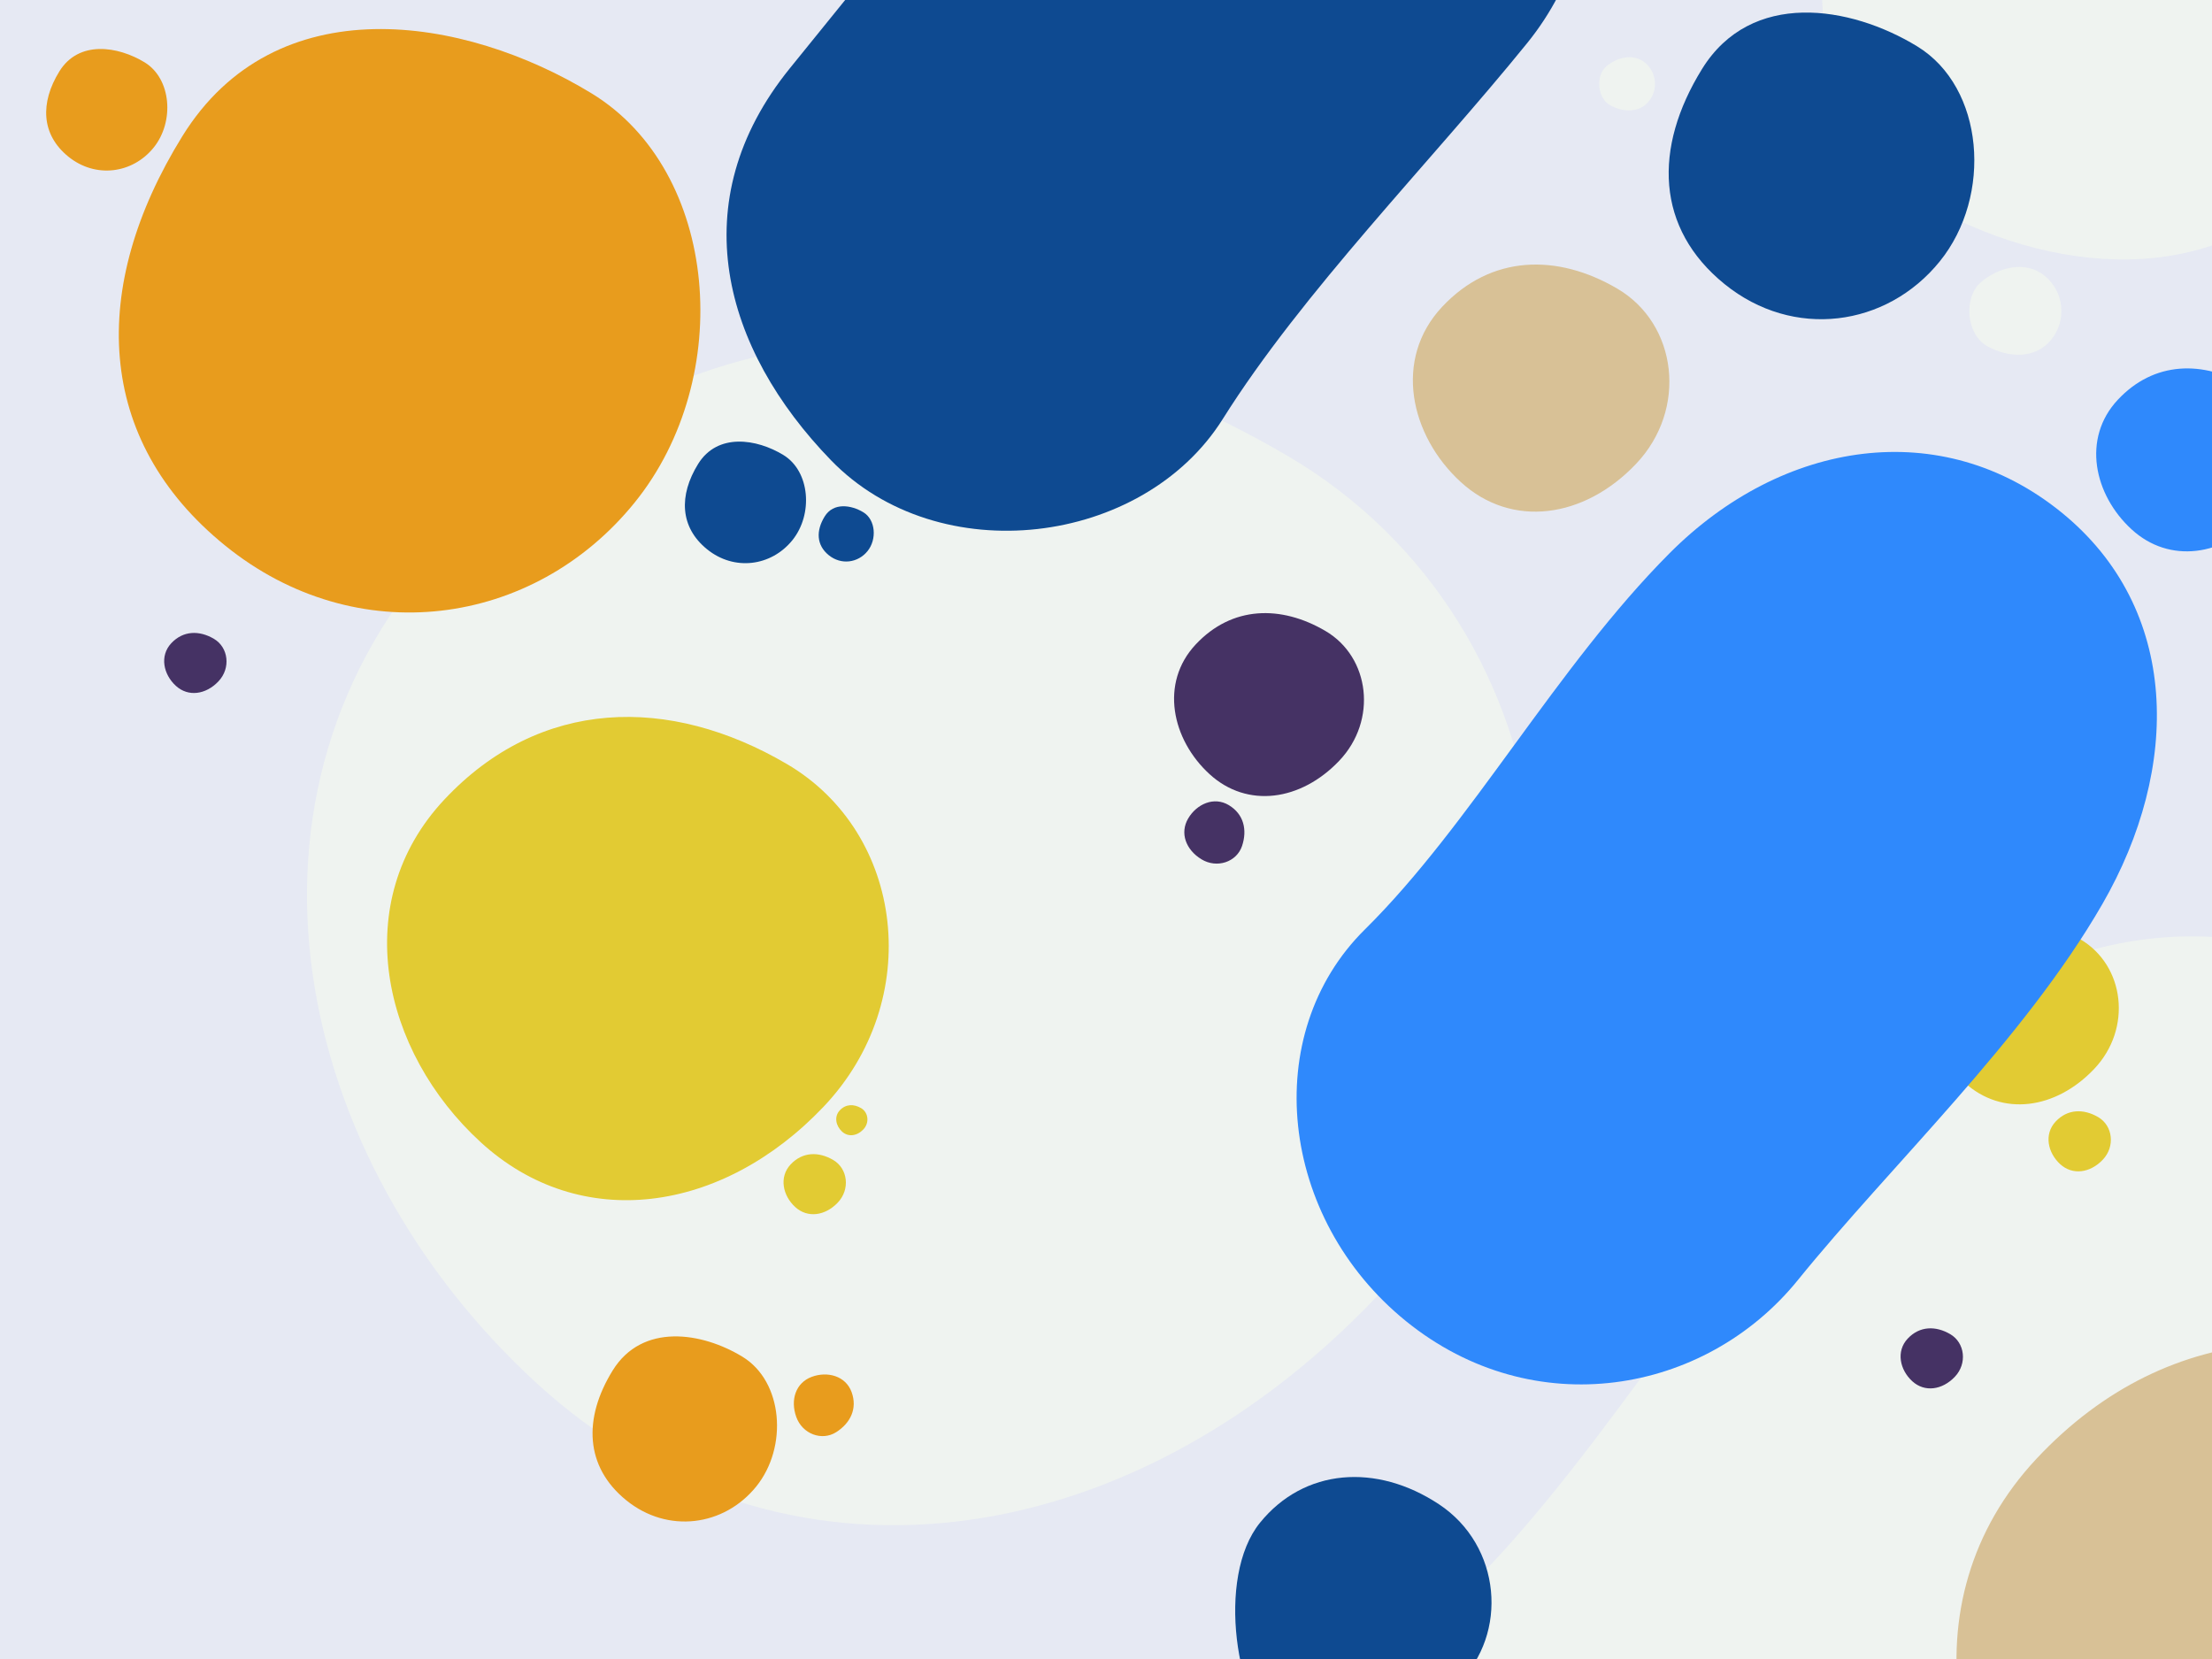
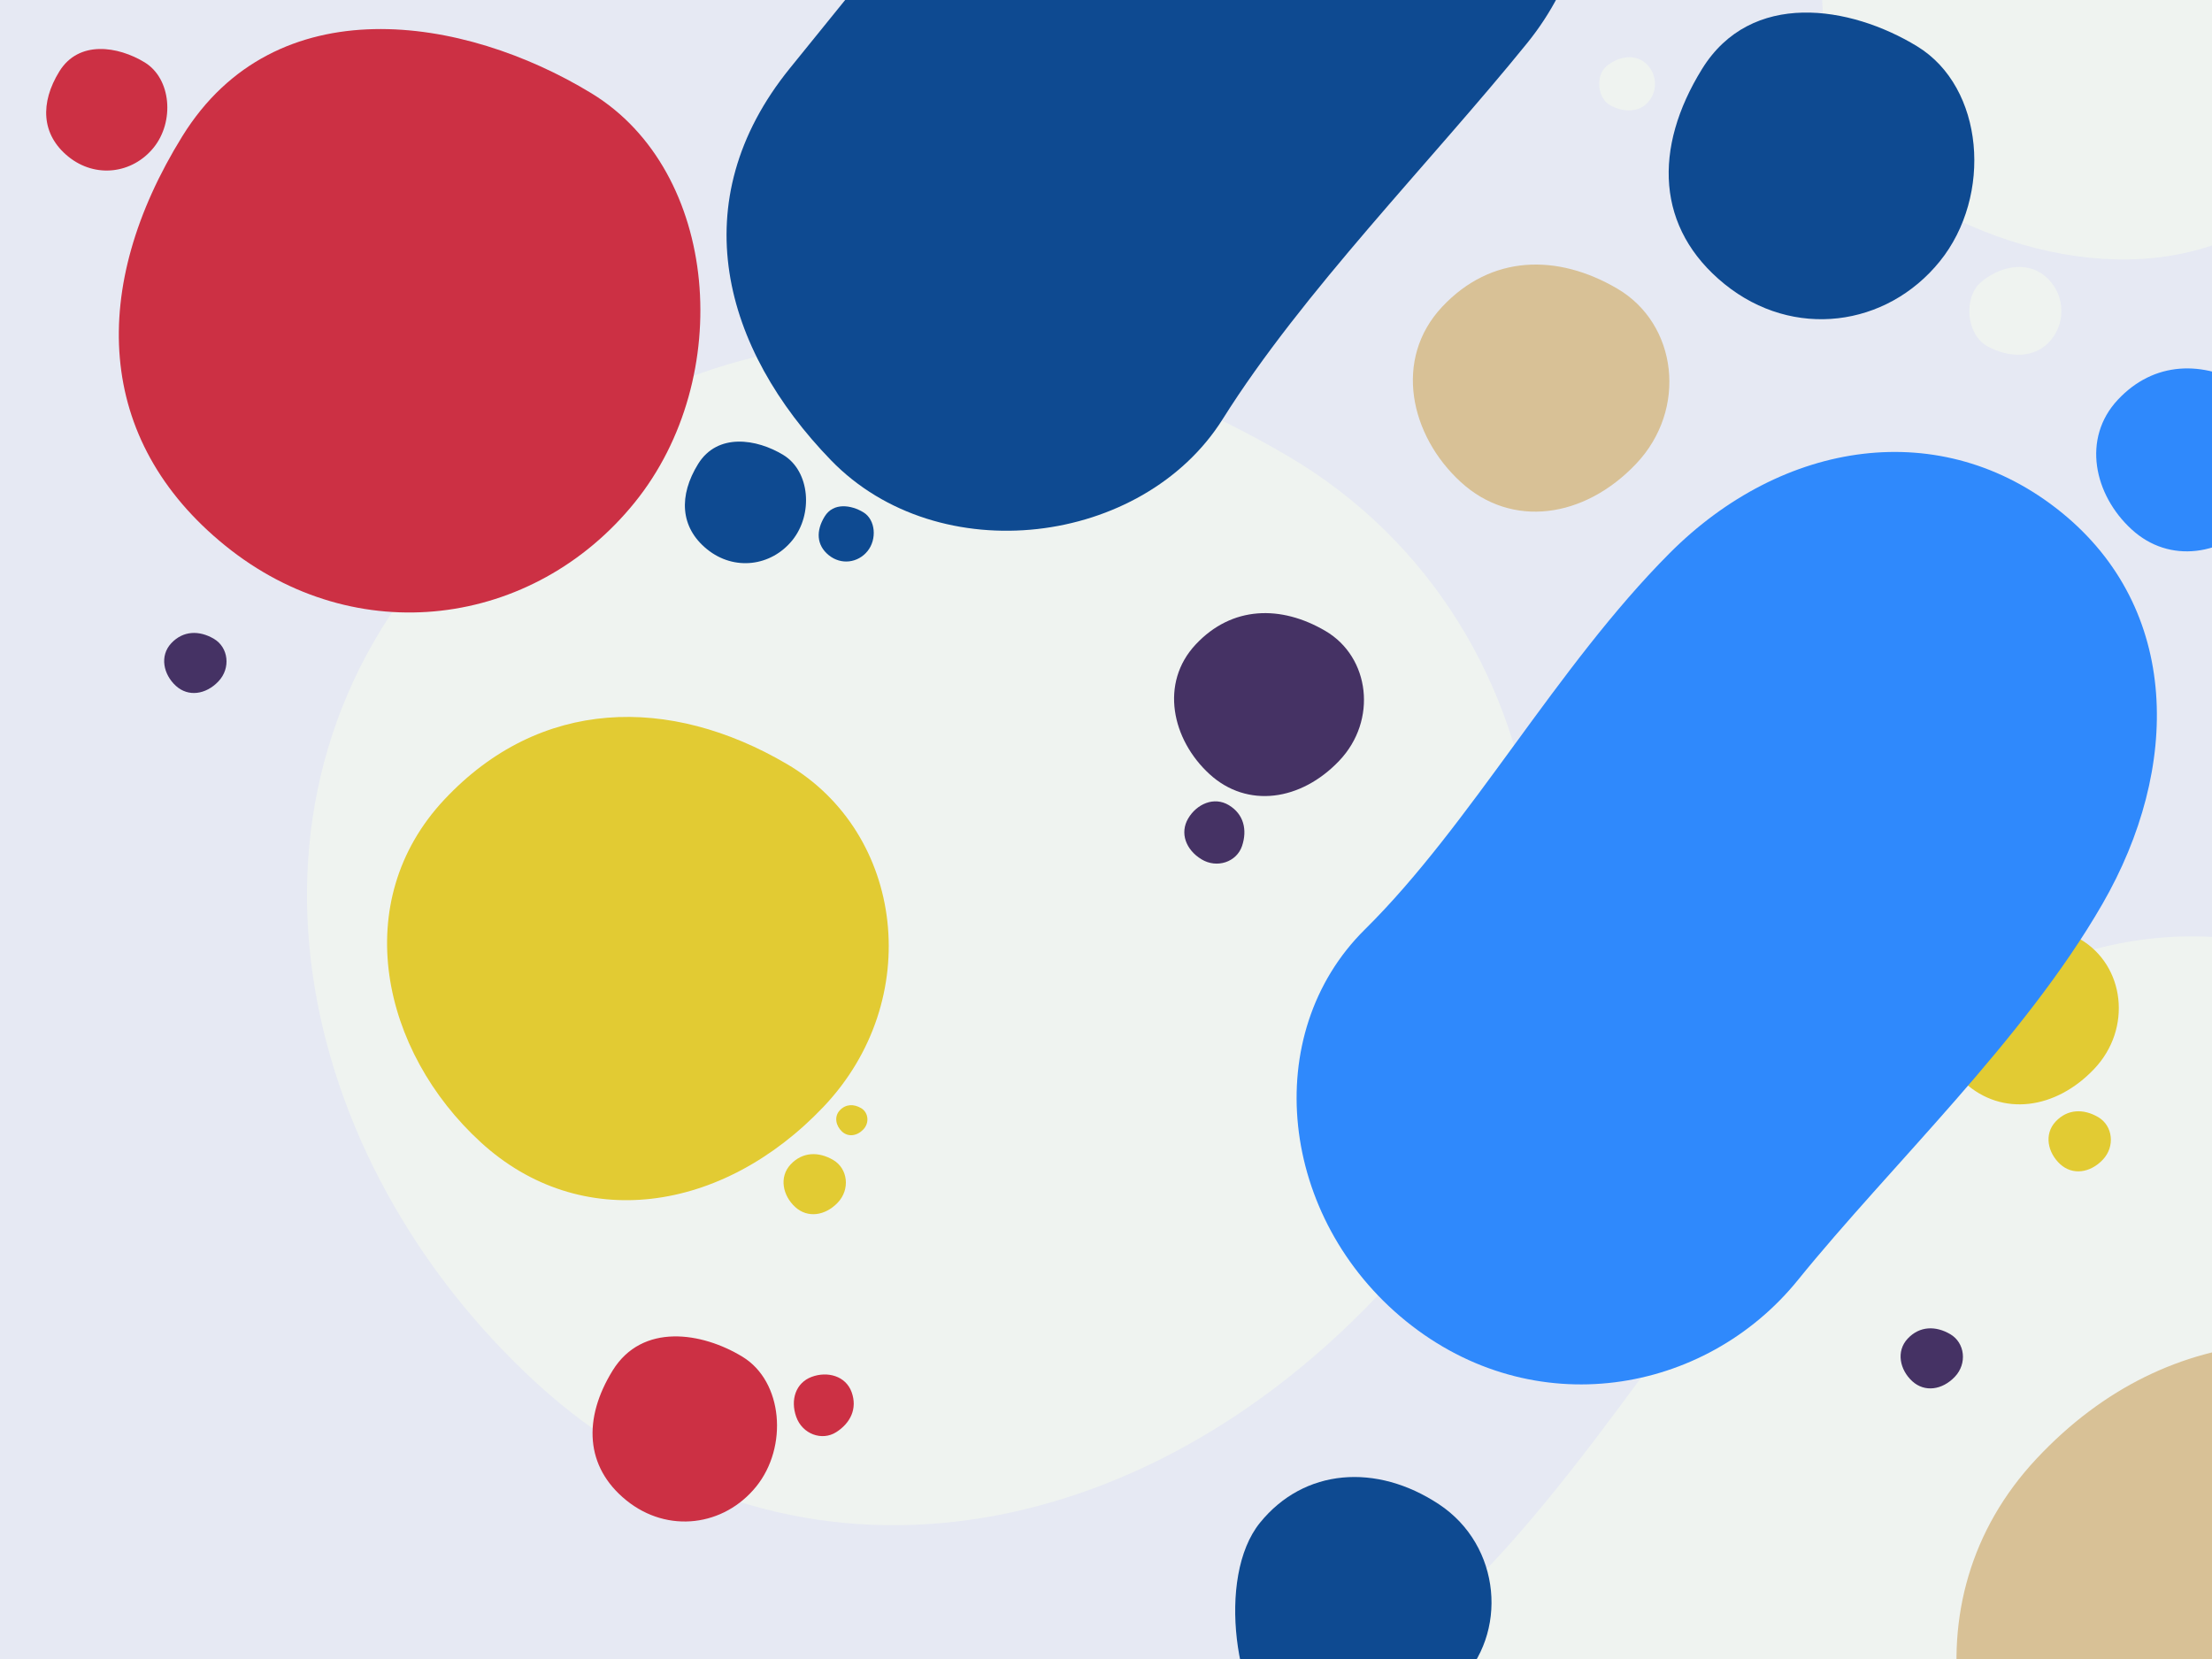
<svg xmlns="http://www.w3.org/2000/svg" xmlns:xlink="http://www.w3.org/1999/xlink" height="1200" viewBox="0 0 1600 1200" width="1600">
  <defs>
    <path id="a" d="m0 0h1600v1200h-1600z" />
    <mask id="b" fill="#fff">
      <use fill="#fff" fill-rule="evenodd" xlink:href="#a" />
    </mask>
  </defs>
  <g fill="none" fill-rule="evenodd">
    <path d="m0 0h1600v1200h-1600z" fill="#fff" />
    <g fill-rule="nonzero">
      <use fill="#e6e9f3" xlink:href="#a" />
      <g mask="url(#b)">
        <path d="m662.836 1477.199c239.021 14.549 412.193-171.354 432.786-431.556 20.593-260.202-193.765-467.637-432.786-431.556-239.021 36.081-414.923 184.122-432.786 431.556-17.864 247.434 193.765 417.006 432.786 431.556z" fill="#eff3f0" transform="matrix(.777146 .6293204 -.6293204 .777146 802.7596 -564.5773)" />
        <path d="m1526.341 574c106.922-19.375 201.5-89.991 201.5-201s-90.215-201-201.5-201c-111.285 0-183.867 101.492-201.5 201-17.633 99.508 94.578 220.375 201.5 201z" fill="#eff3f0" transform="matrix(.777146 .6293204 -.6293204 .777146 573.3321 -1256.624)" />
        <path d="m1426.919 1004c152.549 0 251.765 122.383 276.214 276.159 24.449 153.776 0 333.346 0 479.681s-113.893 276.159-276.214 276.159c-162.321 0-292.513-129.535-276.214-276.159 16.299-146.624-16.299-321.419 0-479.681 16.299-158.263 123.665-276.159 276.214-276.159z" fill="#eff3f0" transform="matrix(.777146 .6293204 -.6293204 .777146 1273.248 -941.19)" />
-         <path d="m297.986 821.284c121.641 0 210.5-94.244 210.5-210.5 0-116.256-103.148-224.875-210.5-210.5-107.352 14.375-226.703 83.406-210.5 210.5 16.203 127.094 88.859 210.5 210.5 210.5z" fill="#e89c1d" transform="matrix(.777146 .6293204 -.6293204 .777146 448.2166 -431.0884)" />
-         <path d="m497.236 1480c38.581 0 66.764-29.906 66.764-66.796 0-36.891-32.716-71.358-66.764-66.796-34.049 4.561-71.904 26.467-66.764 66.796 5.139 40.33 28.184 66.796 66.764 66.796z" fill="#e89c1d" transform="matrix(.777146 .6293204 -.6293204 .777146 997.9882 -377.8795)" />
-         <path d="m79.155 503c25.337 0 43.845-19.64 43.845-43.866 0-24.227-21.485-46.862-43.845-43.866-22.36 2.996-47.22 17.381-43.845 43.866 3.375 26.485 18.509 43.866 43.845 43.866z" fill="#e89c1d" transform="matrix(.777146 .6293204 -.6293204 .777146 304.4635 -327.4263)" />
-         <path d="m597.992 1417.96c12.116.738 20.895-8.686 21.938-21.876 1.044-13.19-9.822-23.705-21.938-21.876-12.116 1.829-21.033 9.333-21.938 21.876-.906 12.543 9.822 21.139 21.938 21.876z" fill="#e89c1d" transform="matrix(-.9135455 .4067366 -.4067366 -.9135455 1710.105 2048.081)" />
+         <path d="m297.986 821.284c121.641 0 210.5-94.244 210.5-210.5 0-116.256-103.148-224.875-210.5-210.5-107.352 14.375-226.703 83.406-210.5 210.5 16.203 127.094 88.859 210.5 210.5 210.5z" fill="#cc3044" transform="matrix(.777146 .6293204 -.6293204 .777146 448.2166 -431.0884)" />
+         <path d="m497.236 1480c38.581 0 66.764-29.906 66.764-66.796 0-36.891-32.716-71.358-66.764-66.796-34.049 4.561-71.904 26.467-66.764 66.796 5.139 40.33 28.184 66.796 66.764 66.796z" fill="#cc3044" transform="matrix(.777146 .6293204 -.6293204 .777146 997.9882 -377.8795)" />
+         <path d="m79.155 503c25.337 0 43.845-19.64 43.845-43.866 0-24.227-21.485-46.862-43.845-43.866-22.36 2.996-47.22 17.381-43.845 43.866 3.375 26.485 18.509 43.866 43.845 43.866z" fill="#cc3044" transform="matrix(.777146 .6293204 -.6293204 .777146 304.4635 -327.4263)" />
+         <path d="m597.992 1417.96c12.116.738 20.895-8.686 21.938-21.876 1.044-13.19-9.822-23.705-21.938-21.876-12.116 1.829-21.033 9.333-21.938 21.876-.906 12.543 9.822 21.139 21.938 21.876z" fill="#cc3044" transform="matrix(-.9135455 .4067366 -.4067366 -.9135455 1710.105 2048.081)" />
        <path d="m1319.39 610c63.917 0 110.61-49.545 110.61-110.662 0-61.117-54.201-118.22-110.61-110.662-56.409 7.557-119.124 43.848-110.61 110.662s46.692 110.662 110.61 110.662z" fill="#0e4a91" transform="matrix(.777146 .6293204 -.6293204 .777146 605.9754 -1098.869)" />
        <path d="m541.155 787c25.337 0 43.845-19.64 43.845-43.866 0-24.227-21.485-46.862-43.845-43.866-22.36 2.996-47.22 17.381-43.845 43.866 3.375 26.485 18.509 43.866 43.845 43.866z" fill="#0e4a91" transform="matrix(.777146 .6293204 -.6293204 .777146 586.1491 -554.8818)" />
        <path d="m614.07 786c11.517 0 19.93-8.927 19.93-19.939s-9.766-21.301-19.93-19.939c-10.164 1.362-21.464 7.9-19.93 19.939 1.534 12.039 8.413 19.939 19.93 19.939z" fill="#0e4a91" transform="matrix(.777146 .6293204 -.6293204 .777146 616.8918 -595.6965)" />
        <path d="m997.327 1651c41.875 0 67.263-62.975 73.146-113.72 5.883-50.745-38.24-97.071-92.236-91.881-53.996 5.19-92.236 41.137-92.236 91.881s69.451 113.72 111.327 113.72z" fill="#0e4a91" transform="matrix(.777146 .6293204 -.6293204 .777146 1190.251 -650.812)" />
        <g fill="#e2cb33">
          <path d="m460.93 1245.668c97.478 5.934 168.102-69.883 176.5-176 8.398-106.117-79.022-190.715-176.5-176-97.478 14.715-169.215 75.09-176.5 176-7.285 100.91 79.022 170.066 176.5 176z" transform="matrix(.777146 .6293204 -.6293204 .777146 773.4761 -431.8832)" />
          <path d="m1464.976 1177.877c36.9 2.246 63.633-26.453 66.813-66.623 3.179-40.169-29.913-72.193-66.813-66.623s-64.055 28.424-66.813 66.623c-2.758 38.198 29.913 64.377 66.813 66.623z" transform="matrix(.777146 .6293204 -.6293204 .777146 1023.656 -1054.364)" />
          <path d="m590.992 1257.96c12.116.738 20.895-8.686 21.938-21.876 1.044-13.19-9.822-23.705-21.938-21.876-12.116 1.829-21.033 9.333-21.938 21.876-.906 12.543 9.822 21.139 21.938 21.876z" transform="matrix(.777146 .6293204 -.6293204 .777146 907.5467 -476.4808)" />
          <path d="m1505.992 1226.96c12.116.738 20.895-8.686 21.938-21.876 1.044-13.19-9.822-23.705-21.938-21.876-12.116 1.829-21.033 9.333-21.938 21.876-.906 12.543 9.822 21.139 21.938 21.876z" transform="matrix(.777146 .6293204 -.6293204 .777146 1091.949 -1059.217)" />
          <path d="m617.996 1200.98c6.058.369 10.447-4.343 10.969-10.938.522-6.595-4.911-11.853-10.969-10.938s-10.516 4.667-10.969 10.938c-.453 6.271 4.911 10.569 10.969 10.938z" transform="matrix(.777146 .6293204 -.6293204 .777146 884.6151 -503.7237)" />
        </g>
        <path d="m918.976 954.877c36.9 2.246 63.633-26.453 66.813-66.623s-29.913-72.193-66.813-66.623c-36.9 5.57-64.055 28.424-66.813 66.623s29.913 64.377 66.813 66.623z" fill="#453264" transform="matrix(.777146 .6293204 -.6293204 .777146 761.6394 -760.4511)" />
        <path d="m142.992 880.96c12.116.738 20.895-8.686 21.938-21.876 1.044-13.19-9.822-23.705-21.938-21.876s-21.033 9.333-21.938 21.876c-.906 12.543 9.822 21.139 21.938 21.876z" fill="#453264" transform="matrix(.777146 .6293204 -.6293204 .777146 570.4543 -278.5612)" />
        <path d="m1398.992 1383.96c12.116.738 20.895-8.686 21.938-21.876 1.044-13.19-9.822-23.705-21.938-21.876-12.116 1.829-21.033 9.333-21.938 21.876-.906 12.543 9.822 21.139 21.938 21.876z" fill="#453264" transform="matrix(.777146 .6293204 -.6293204 .777146 1166.907 -956.892)" />
        <path d="m880.992 1003.96c12.116.738 20.895-8.686 21.938-21.876 1.044-13.19-9.822-23.705-21.938-21.876s-21.033 9.333-21.938 21.876c-.906 12.543 9.822 21.139 21.938 21.876z" fill="#453264" transform="matrix(-.4539905 .8910065 -.8910065 -.4539905 2153.934 262.8419)" />
        <path d="m1585.976 777.877c36.9 2.246 63.633-26.453 66.813-66.623 3.179-40.169-29.913-72.193-66.813-66.623-36.9 5.57-64.055 28.424-66.813 66.623-2.758 38.198 29.913 64.377 66.813 66.623z" fill="#2f89fc" transform="matrix(.777146 .6293204 -.6293204 .777146 798.8933 -1219.653)" />
        <path d="m1255.5 668c111.285 0 183.664 89.297 201.5 201.5s0 243.227 0 350-83.086 201.5-201.5 201.5-213.39-94.516-201.5-201.5c11.89-106.984-11.89-234.523 0-350 11.89-115.477 90.215-201.5 201.5-201.5z" fill="#2f89fc" transform="matrix(.777146 .6293204 -.6293204 .777146 935.6192 -938.755)" />
        <path d="m1115.467 748.834c49.842 3.034 85.953-35.732 90.247-89.99 4.294-54.259-40.405-97.514-90.247-89.99s-86.522 38.394-90.247 89.99c-3.725 51.596 40.405 86.956 90.247 89.99z" fill="#d8c196" transform="matrix(.777146 .6293204 -.6293204 .777146 661.0012 -935.2575)" />
        <path d="m1667.909 1837.544c136.584 8.314 235.539-97.917 247.307-246.603s-110.723-267.221-247.307-246.603-237.099 105.212-247.307 246.603c-10.208 141.391 110.723 238.289 247.307 246.603z" fill="#d8c196" transform="matrix(.777146 .6293204 -.6293204 .777146 1370.34 -1075.368)" />
        <path d="m1460.15 637.663c17.431-3.165 32.85-14.699 32.85-32.831 0-18.132-14.707-32.831-32.85-32.831-18.143 0-29.975 16.578-32.85 32.831s15.419 35.996 32.85 32.831z" fill="#eff3f0" transform="matrix(.777146 .6293204 -.6293204 .777146 704.1057 -1163.981)" />
        <path d="m1179.169 460.512c10.564-1.918 19.909-8.909 19.909-19.898s-8.914-19.898-19.909-19.898c-10.995 0-18.167 10.047-19.909 19.898-1.742 9.851 9.345 21.816 19.909 19.898z" fill="#eff3f0" transform="matrix(.777146 .6293204 -.6293204 .777146 538.1139 -1023.803)" />
        <path d="m839.5 44c111.285 0 201.5 90.215 201.5 201.5s-13 242.148 0 350c13 107.852-90.25 214.977-201.5 201.5-111.25-13.477-201.5-77.398-201.5-201.5 0-124.102 0-228.055 0-350s90.215-201.5 201.5-201.5z" fill="#0e4a91" transform="matrix(.777146 .6293204 -.6293204 .777146 450.2011 -814.8253)" />
      </g>
    </g>
  </g>
</svg>
